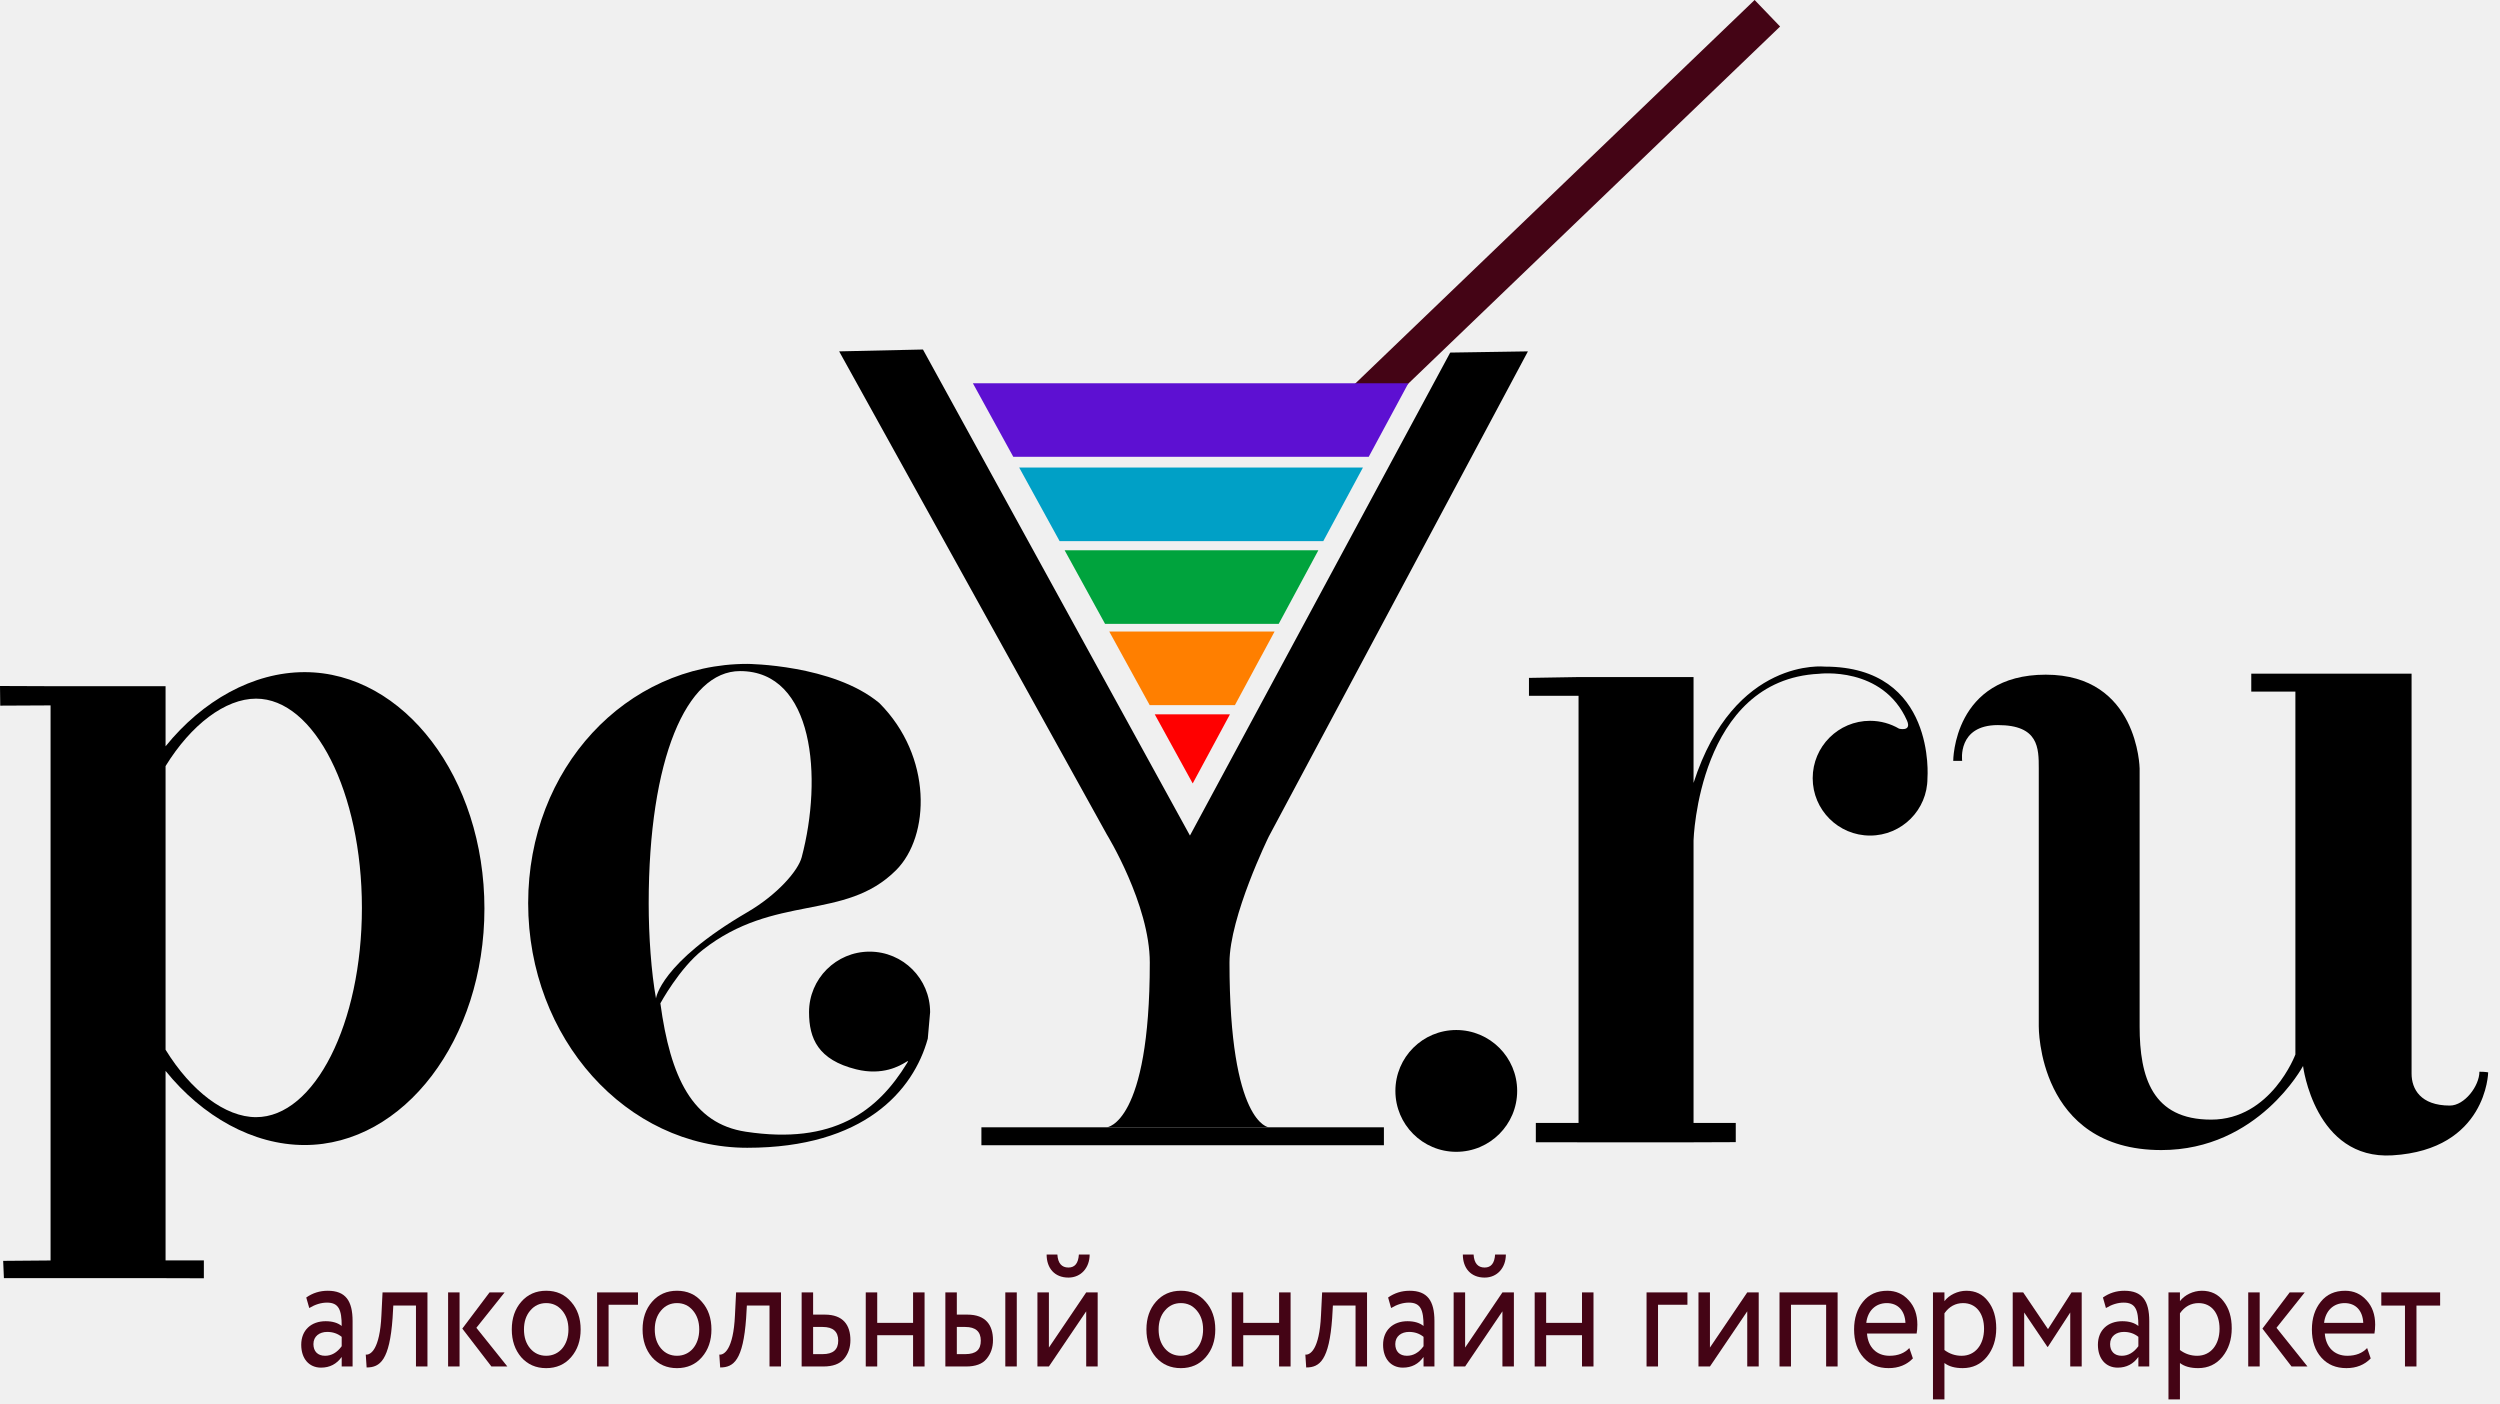
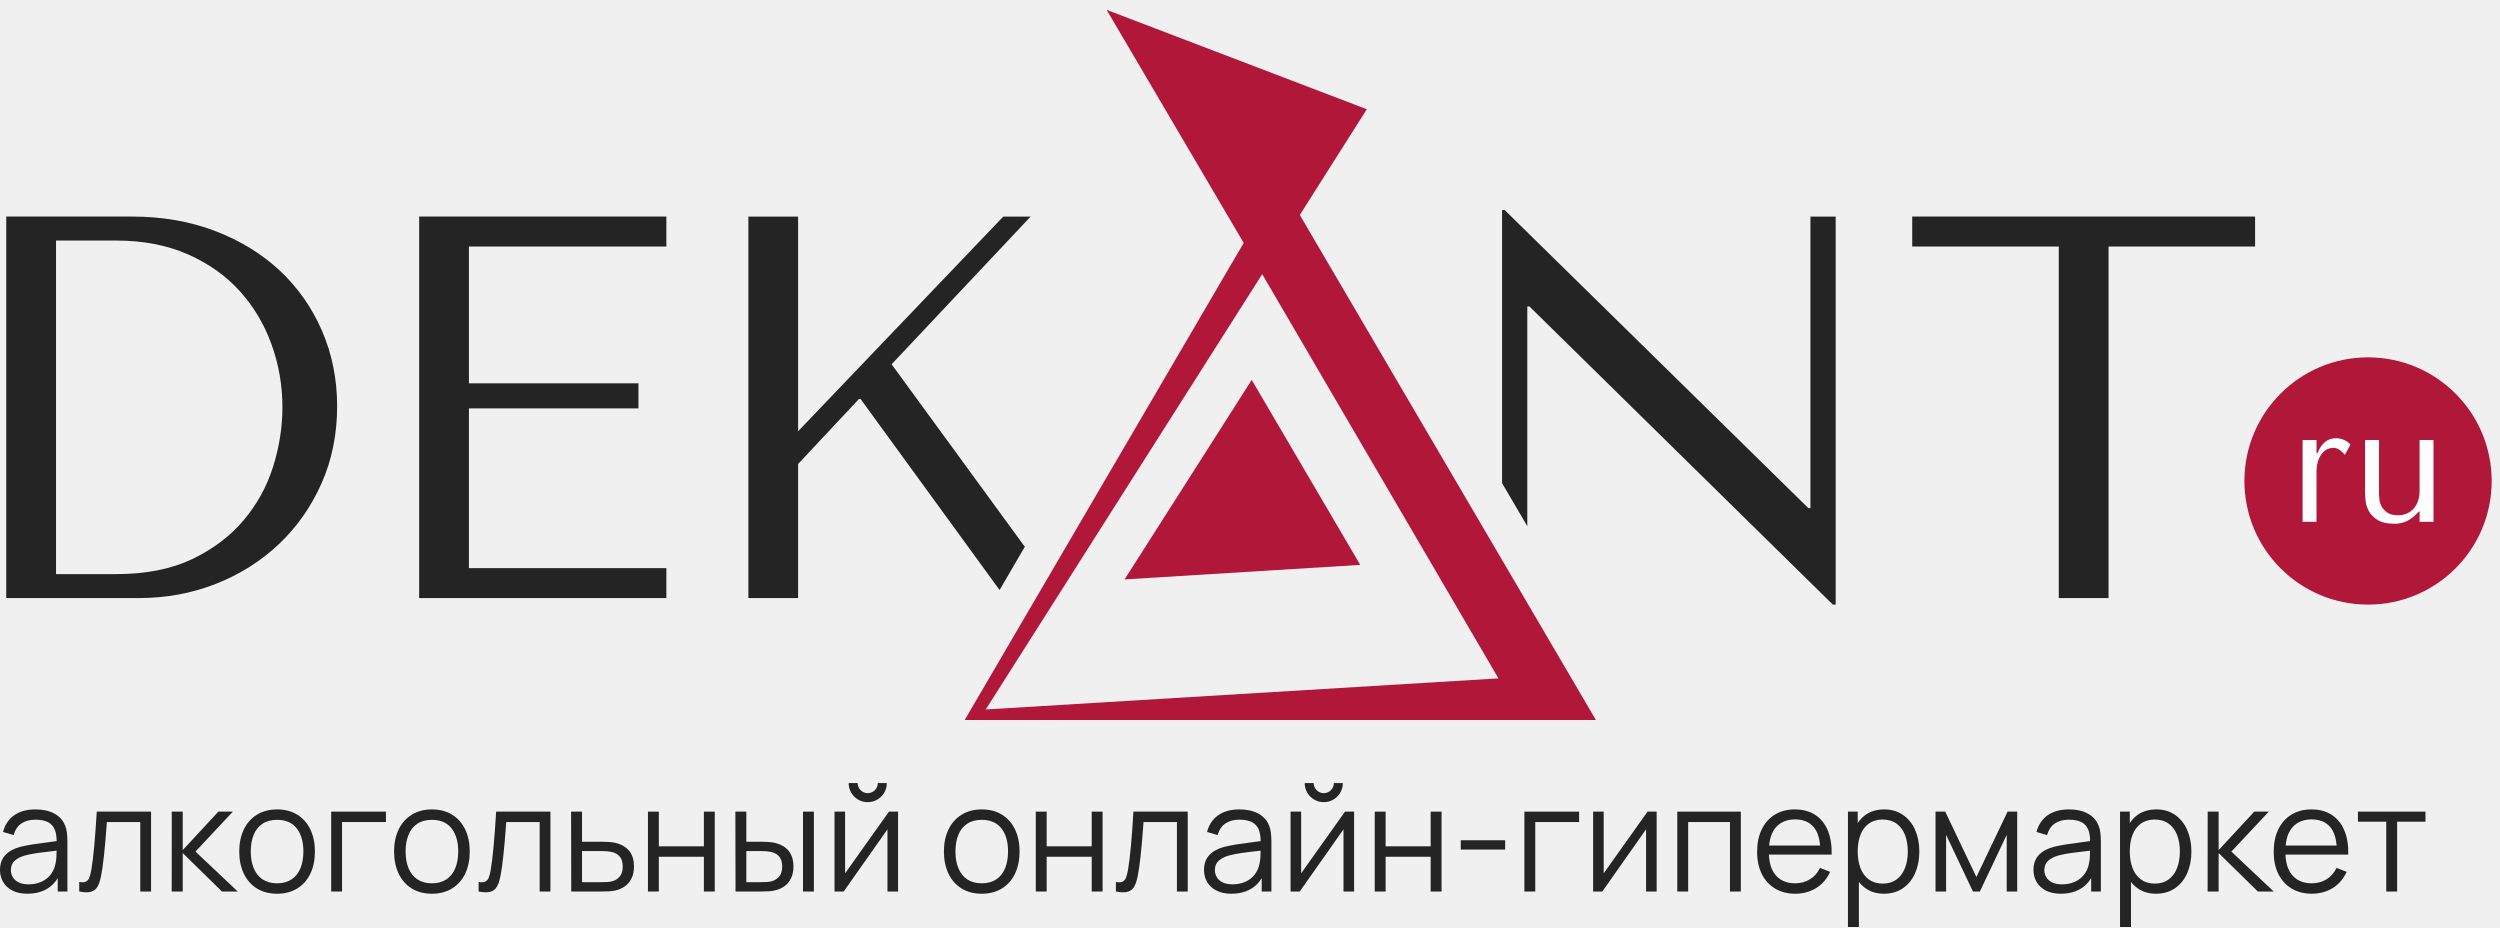
- <svg xmlns="http://www.w3.org/2000/svg" xmlns:xlink="http://www.w3.org/1999/xlink" width="114px" height="64px" viewBox="0 0 114 64" version="1.1">
+ <svg xmlns="http://www.w3.org/2000/svg" xmlns:xlink="http://www.w3.org/1999/xlink" width="151" height="56" viewBox="0 0 151 56">
  <defs>
-     <path d="M0 63.813L113.461 63.813L113.461 0L0 0L0 63.813Z" id="path_1" />
-     <clipPath id="mask_1">
-       <use xlink:href="#path_1" />
-     </clipPath>
+     <polygon id="dekant-header-logo-a" points=".48 .008 38.607 .008 38.607 42.901 .48 42.901" />
+     <polygon id="dekant-header-logo-c" points="0 55.992 150.498 55.992 150.498 .596 0 .596" />
  </defs>
-   <g id="Group-52">
-     <path d="M1.21 0C0.844 0 0.517 0.105 0.229 0.308L0.366 0.788C0.641 0.623 0.909 0.541 1.177 0.541C1.72 0.541 1.845 0.886 1.845 1.606C1.668 1.464 1.426 1.389 1.112 1.389C0.458 1.389 0 1.794 0 2.462C0 3.101 0.36 3.506 0.902 3.506C1.301 3.506 1.616 3.341 1.845 3.018L1.845 3.454L2.342 3.454L2.342 1.382C2.342 0.458 2.021 0 1.21 0ZM1.845 2.102L1.845 2.53C1.629 2.823 1.38 2.965 1.086 2.965C0.752 2.965 0.556 2.763 0.556 2.432C0.556 2.072 0.837 1.877 1.184 1.877C1.439 1.877 1.661 1.952 1.845 2.102Z" transform="translate(13.73608 58.85829)" id="Fill-1" fill="#440415" fill-rule="evenodd" stroke="none" />
-     <path d="M2.289 3.378L2.289 0.6L1.256 0.6L1.223 1.171C1.086 3.093 0.654 3.423 0.039 3.423L0 2.837C0.216 2.86 0.641 2.612 0.713 1.051L0.765 0L2.813 0L2.813 3.378L2.289 3.378Z" transform="translate(16.67896 58.93356)" id="Fill-3" fill="#440415" stroke="none" />
-     <path d="M0.523 3.378L0 3.378L0 0L0.523 0L0.523 3.378ZM1.289 1.614L2.577 0L1.89 0L0.648 1.651L1.975 3.378L2.702 3.378L1.289 1.614Z" transform="translate(20.43311 58.93346)" id="Fill-5" fill="#440415" fill-rule="evenodd" stroke="none" />
-     <path d="M0.432 0.503C0.144 0.833 0 1.254 0 1.764C0 2.275 0.144 2.695 0.432 3.033Q0.873 3.529 1.57 3.529C2.034 3.529 2.414 3.363 2.702 3.033C2.996 2.695 3.14 2.275 3.14 1.764C3.14 1.254 2.996 0.833 2.702 0.503C2.414 0.165 2.034 0 1.57 0C1.106 0 0.726 0.165 0.432 0.503ZM1.57 2.965C1.276 2.965 1.027 2.853 0.837 2.628C0.648 2.402 0.556 2.117 0.556 1.764C0.556 1.412 0.654 1.119 0.844 0.901Q1.129 0.563 1.57 0.563Q2.011 0.563 2.296 0.901C2.486 1.126 2.584 1.412 2.584 1.764C2.584 2.477 2.165 2.965 1.57 2.965Z" transform="translate(23.33716 58.85826)" id="Fill-7" fill="#440415" fill-rule="evenodd" stroke="none" />
-     <path d="M0 3.378L0 0L1.864 0L1.864 0.563L0.523 0.563L0.523 3.378L0 3.378Z" transform="translate(27.22827 58.93356)" id="Fill-9" fill="#440415" stroke="none" />
-     <path d="M0.432 0.503C0.144 0.833 0 1.254 0 1.764C0 2.275 0.144 2.695 0.432 3.033Q0.873 3.529 1.57 3.529C2.034 3.529 2.414 3.363 2.702 3.033C2.996 2.695 3.14 2.275 3.14 1.764C3.14 1.254 2.996 0.833 2.702 0.503C2.414 0.165 2.034 0 1.57 0C1.106 0 0.726 0.165 0.432 0.503ZM1.57 2.965C1.276 2.965 1.027 2.853 0.837 2.628C0.648 2.402 0.556 2.117 0.556 1.764C0.556 1.412 0.654 1.119 0.844 0.901Q1.129 0.563 1.57 0.563Q2.011 0.563 2.296 0.901C2.486 1.126 2.584 1.412 2.584 1.764C2.584 2.477 2.165 2.965 1.57 2.965Z" transform="translate(29.30151 58.85826)" id="Fill-11" fill="#440415" fill-rule="evenodd" stroke="none" />
-     <path d="M2.289 3.378L2.289 0.6L1.256 0.6L1.223 1.171C1.086 3.093 0.654 3.423 0.039 3.423L0 2.837C0.216 2.86 0.641 2.612 0.713 1.051L0.765 0L2.813 0L2.813 3.378L2.289 3.378Z" transform="translate(32.80078 58.93356)" id="Fill-13" fill="#440415" stroke="none" />
-     <path d="M0 0L0 3.378L0.994 3.378C1.419 3.378 1.733 3.265 1.93 3.033C2.126 2.8 2.224 2.515 2.224 2.177C2.224 1.494 1.897 1.013 1.059 1.013L0.523 1.013L0.523 0L0 0ZM0.523 2.815L0.523 1.576L0.961 1.576C1.432 1.576 1.668 1.787 1.668 2.2C1.668 2.612 1.432 2.815 0.955 2.815L0.523 2.815Z" transform="translate(36.55493 58.93353)" id="Fill-15" fill="#440415" fill-rule="evenodd" stroke="none" />
-     <path d="M2.158 3.378L2.158 1.952L0.523 1.952L0.523 3.378L0 3.378L0 0L0.523 0L0.523 1.389L2.158 1.389L2.158 0L2.682 0L2.682 3.378L2.158 3.378Z" transform="translate(39.47827 58.93356)" id="Fill-17" fill="#440415" stroke="none" />
-     <path d="M0 63.813L113.461 63.813L113.461 0L0 0L0 63.813Z" id="Clip-20" fill="none" stroke="none" />
-     <g clip-path="url(#mask_1)">
-       <path d="M0 0L0 3.378L0.949 3.378C1.374 3.378 1.688 3.265 1.877 3.033C2.073 2.8 2.172 2.515 2.172 2.177C2.172 1.494 1.845 1.013 1.007 1.013L0.523 1.013L0.523 0L0 0ZM3.257 3.378L2.734 3.378L2.734 0L3.257 0L3.257 3.378ZM0.523 1.576L0.523 2.815L0.902 2.815C1.406 2.815 1.616 2.612 1.616 2.199C1.616 1.787 1.38 1.576 0.909 1.576L0.523 1.576Z" transform="translate(43.10815 58.93363)" id="Fill-19" fill="#440415" fill-rule="evenodd" stroke="none" />
-       <path d="M1.413 0.593C1.106 0.593 0.935 0.398 0.909 0L0.419 0C0.419 0.623 0.785 1.051 1.413 1.051C1.989 1.051 2.381 0.601 2.381 0L1.89 0C1.864 0.398 1.707 0.593 1.413 0.593ZM0 5.105L0.523 5.105L2.224 2.59L2.224 5.105L2.747 5.105L2.747 1.727L2.224 1.727L0.523 4.242L0.523 1.727L0 1.727L0 5.105Z" transform="translate(47.30688 57.20685)" id="Fill-21" fill="#440415" fill-rule="evenodd" stroke="none" />
-       <path d="M0.432 0.503C0.144 0.833 0 1.254 0 1.764C0 2.275 0.144 2.695 0.432 3.033C0.726 3.363 1.106 3.529 1.57 3.529C2.034 3.529 2.414 3.363 2.702 3.033C2.996 2.695 3.14 2.275 3.14 1.764C3.14 1.254 2.996 0.833 2.702 0.503C2.414 0.165 2.034 0 1.57 0C1.106 0 0.726 0.165 0.432 0.503ZM1.57 2.965C1.276 2.965 1.027 2.853 0.837 2.628C0.648 2.402 0.556 2.117 0.556 1.764C0.556 1.412 0.654 1.119 0.844 0.901C1.034 0.676 1.276 0.563 1.57 0.563Q2.011 0.563 2.296 0.901C2.486 1.126 2.584 1.412 2.584 1.764C2.584 2.477 2.165 2.965 1.57 2.965Z" transform="translate(52.2771 58.85826)" id="Fill-22" fill="#440415" fill-rule="evenodd" stroke="none" />
-       <path d="M2.158 3.378L2.158 1.952L0.523 1.952L0.523 3.378L0 3.378L0 0L0.523 0L0.523 1.389L2.158 1.389L2.158 0L2.682 0L2.682 3.378L2.158 3.378Z" transform="translate(56.1687 58.93356)" id="Fill-23" fill="#440415" stroke="none" />
-       <path d="M2.289 3.378L2.289 0.6L1.256 0.6L1.223 1.171C1.086 3.093 0.654 3.423 0.039 3.423L0 2.837C0.216 2.86 0.641 2.612 0.713 1.051L0.765 0L2.813 0L2.813 3.378L2.289 3.378Z" transform="translate(59.52393 58.93356)" id="Fill-24" fill="#440415" stroke="none" />
-       <path d="M1.21 0C0.844 0 0.517 0.105 0.229 0.308L0.366 0.788C0.641 0.623 0.909 0.541 1.178 0.541C1.72 0.541 1.845 0.886 1.845 1.606C1.668 1.464 1.426 1.389 1.112 1.389C0.458 1.389 0 1.794 0 2.462C0 3.101 0.36 3.506 0.903 3.506C1.302 3.506 1.616 3.341 1.845 3.018L1.845 3.454L2.342 3.454L2.342 1.382C2.342 0.458 2.021 0 1.21 0ZM1.845 2.102L1.845 2.53C1.629 2.823 1.38 2.965 1.086 2.965C0.752 2.965 0.556 2.763 0.556 2.432C0.556 2.072 0.837 1.877 1.184 1.877C1.439 1.877 1.661 1.952 1.845 2.102Z" transform="translate(63.0686 58.85829)" id="Fill-25" fill="#440415" fill-rule="evenodd" stroke="none" />
-       <path d="M1.413 0.593C1.106 0.593 0.935 0.398 0.909 0L0.419 0C0.419 0.623 0.785 1.051 1.413 1.051C1.989 1.051 2.381 0.601 2.381 0L1.89 0C1.864 0.398 1.707 0.593 1.413 0.593ZM0 5.105L0.523 5.105L2.224 2.59L2.224 5.105L2.747 5.105L2.747 1.727L2.224 1.727L0.523 4.242L0.523 1.727L0 1.727L0 5.105Z" transform="translate(66.28638 57.20685)" id="Fill-26" fill="#440415" fill-rule="evenodd" stroke="none" />
-       <path d="M2.158 3.378L2.158 1.952L0.523 1.952L0.523 3.378L0 3.378L0 0L0.523 0L0.523 1.389L2.158 1.389L2.158 0L2.682 0L2.682 3.378L2.158 3.378Z" transform="translate(69.98145 58.93356)" id="Fill-27" fill="#440415" stroke="none" />
-       <path d="M0 3.378L0 0L1.864 0L1.864 0.563L0.523 0.563L0.523 3.378L0 3.378Z" transform="translate(75.08276 58.93356)" id="Fill-28" fill="#440415" stroke="none" />
-       <path d="M0.523 3.378L0 3.378L0 0L0.523 0L0.523 2.515L2.224 0L2.747 0L2.747 3.378L2.224 3.378L2.224 0.863L0.523 3.378Z" transform="translate(77.45044 58.93356)" id="Fill-29" fill="#440415" stroke="none" />
-       <path d="M2.126 3.378L2.126 0.563L0.523 0.563L0.523 3.378L0 3.378L0 0L2.649 0L2.649 3.378L2.126 3.378Z" transform="translate(81.14575 58.93356)" id="Fill-30" fill="#440415" stroke="none" />
-       <path d="M1.576 3.528C2.028 3.528 2.401 3.378 2.682 3.085L2.519 2.612C2.303 2.845 2.002 2.965 1.616 2.965C1.034 2.965 0.635 2.582 0.589 1.952L2.852 1.952C2.872 1.839 2.885 1.704 2.885 1.546C2.885 1.088 2.754 0.72 2.492 0.435C2.231 0.143 1.904 0 1.517 0C1.047 0 0.674 0.165 0.405 0.503C0.137 0.833 0 1.254 0 1.764C0 2.297 0.144 2.725 0.432 3.048C0.72 3.371 1.099 3.528 1.576 3.528ZM2.342 1.464L0.556 1.464C0.615 0.931 0.968 0.563 1.491 0.563C1.995 0.563 2.316 0.901 2.342 1.464Z" transform="translate(84.54639 58.85847)" id="Fill-31" fill="#440415" fill-rule="evenodd" stroke="none" />
-       <path d="M0 0.075L0 4.954L0.523 4.954L0.523 3.295C0.726 3.453 1.008 3.528 1.354 3.528C1.806 3.528 2.178 3.356 2.46 3.01C2.741 2.665 2.885 2.229 2.885 1.712C2.885 1.208 2.761 0.796 2.512 0.48C2.27 0.157 1.936 0 1.524 0C1.125 0 0.733 0.195 0.523 0.473L0.523 0.075L0 0.075ZM0.523 2.702L0.523 1.028C0.739 0.72 1.027 0.563 1.374 0.563C1.969 0.563 2.329 1.036 2.329 1.734C2.329 2.455 1.93 2.965 1.308 2.965C1.014 2.965 0.752 2.875 0.523 2.702Z" transform="translate(88.14355 58.85855)" id="Fill-32" fill="#440415" fill-rule="evenodd" stroke="none" />
-       <path d="M0 3.378L0 0L0.477 0L1.609 1.674L2.682 0L3.146 0L3.146 3.378L2.623 3.378L2.623 0.916L1.603 2.485L1.583 2.485L0.523 0.916L0.523 3.378L0 3.378Z" transform="translate(91.77979 58.93356)" id="Fill-33" fill="#440415" stroke="none" />
-       <path d="M1.21 0C0.844 0 0.517 0.105 0.229 0.308L0.366 0.788C0.641 0.623 0.909 0.541 1.178 0.541C1.72 0.541 1.845 0.886 1.845 1.606C1.668 1.464 1.426 1.389 1.112 1.389C0.458 1.389 0 1.794 0 2.462C0 3.101 0.36 3.506 0.903 3.506C1.302 3.506 1.616 3.341 1.845 3.018L1.845 3.454L2.342 3.454L2.342 1.382C2.342 0.458 2.021 0 1.21 0ZM1.845 2.102L1.845 2.53C1.629 2.823 1.38 2.965 1.086 2.965C0.752 2.965 0.556 2.763 0.556 2.432C0.556 2.072 0.837 1.877 1.184 1.877C1.439 1.877 1.661 1.952 1.845 2.102Z" transform="translate(95.66455 58.85829)" id="Fill-34" fill="#440415" fill-rule="evenodd" stroke="none" />
-       <path d="M0 0.075L0 4.954L0.523 4.954L0.523 3.295C0.726 3.453 1.008 3.528 1.354 3.528C1.806 3.528 2.178 3.356 2.46 3.01C2.741 2.665 2.885 2.229 2.885 1.712C2.885 1.208 2.761 0.796 2.512 0.48C2.27 0.157 1.936 0 1.524 0C1.125 0 0.733 0.195 0.523 0.473L0.523 0.075L0 0.075ZM0.523 2.702L0.523 1.028C0.739 0.72 1.027 0.563 1.374 0.563C1.969 0.563 2.329 1.036 2.329 1.734C2.329 2.455 1.93 2.965 1.308 2.965C1.014 2.965 0.752 2.875 0.523 2.702Z" transform="translate(98.88232 58.85855)" id="Fill-35" fill="#440415" fill-rule="evenodd" stroke="none" />
-       <path d="M0.523 3.378L0 3.378L0 0L0.523 0L0.523 3.378ZM1.289 1.614L2.577 0L1.89 0L0.648 1.651L1.975 3.378L2.702 3.378L1.289 1.614Z" transform="translate(102.5188 58.93346)" id="Fill-36" fill="#440415" fill-rule="evenodd" stroke="none" />
-       <path d="M1.576 3.528C2.028 3.528 2.401 3.378 2.682 3.085L2.519 2.612C2.303 2.845 2.002 2.965 1.616 2.965C1.034 2.965 0.635 2.582 0.589 1.952L2.852 1.952C2.872 1.839 2.885 1.704 2.885 1.546C2.885 1.088 2.754 0.72 2.492 0.435C2.231 0.143 1.904 0 1.517 0C1.047 0 0.674 0.165 0.405 0.503C0.137 0.833 0 1.254 0 1.764C0 2.297 0.144 2.725 0.432 3.048C0.72 3.371 1.099 3.528 1.576 3.528ZM2.342 1.464L0.556 1.464C0.615 0.931 0.968 0.563 1.491 0.563C1.995 0.563 2.316 0.901 2.342 1.464Z" transform="translate(105.4224 58.85847)" id="Fill-37" fill="#440415" fill-rule="evenodd" stroke="none" />
-       <path d="M0 0.601L0 0L2.682 0L2.682 0.601L1.603 0.601L1.603 3.378L1.079 3.378L1.079 0.601L0 0.601Z" transform="translate(108.5879 58.93335)" id="Fill-38" fill="#440415" stroke="none" />
-       <path d="M19.509 1.21L1.162 18.83L0 17.62L18.347 0L19.509 1.21Z" transform="translate(61.66357 -0.0001068115)" id="Fill-39" fill="#440415" stroke="none" />
-       <path d="M1.731 3.152L3.43 0L0 0L1.731 3.152Z" transform="translate(52.65625 32.57275)" id="Fill-40" fill="#FF0000" stroke="none" />
-       <path d="M1.843 3.355L5.73 3.355L7.538 0L0 0L1.843 3.355Z" transform="translate(50.58252 28.7981)" id="Fill-41" fill="#FF7F00" stroke="none" />
-       <path d="M1.843 3.355L9.761 3.355L11.569 0L0 0L1.843 3.355Z" transform="translate(48.54785 25.09347)" id="Fill-42" fill="#00A33D" stroke="none" />
-       <path d="M1.843 3.355L13.868 3.355L15.676 0L0 0L1.843 3.355Z" transform="translate(46.47461 21.3194)" id="Fill-43" fill="#00A0C6" stroke="none" />
-       <path d="M19.86 0L0 0L1.843 3.354L18.052 3.354L19.86 0Z" transform="translate(44.3623 17.47554)" id="Fill-44" fill="#5D10D2" stroke="none" />
-       <path d="M19.59 22.211C19.59 22.211 17.799 25.861 17.799 27.958C17.799 35.321 19.59 35.467 19.59 35.467L12.205 35.467C12.205 35.467 14.165 35.321 14.165 27.958C14.165 25.302 12.205 22.113 12.205 22.113L0 0.085L3.821 0L15.996 22.164L27.864 0.14L31.408 0.085L19.59 22.211Z" transform="translate(38.26563 15.9375)" id="Fill-45" fill="#000000" stroke="none" />
-       <path d="M0 0.818L18.354 0.818L18.354 0L0 0L0 0.818Z" transform="translate(44.7522 51.40488)" id="Fill-46" fill="#000000" stroke="none" />
-       <path d="M15.569 13.121C17.094 13.121 18.329 14.357 18.329 15.881L18.223 17.087C17.57 19.462 15.311 22.065 9.992 22.065C4.474 22.065 0 17.072 0 10.912C0 4.754 4.474 0 9.992 0C9.992 0 13.899 0.024 16.011 1.783C18.444 4.216 18.333 7.85 16.777 9.406C14.438 11.746 11.245 10.46 7.959 13.043C6.894 13.879 6.029 15.478 6.029 15.478C6.486 18.854 7.49 20.965 9.925 21.333C13.91 21.937 15.928 20.413 17.277 18.205C17.353 18.081 17.332 18.094 17.218 18.162C16.951 18.323 16.171 18.791 14.954 18.487C13.221 18.055 12.808 17.085 12.808 15.881C12.808 14.357 14.044 13.121 15.569 13.121ZM9.661 0.328C7.216 0.328 5.496 4.343 5.496 10.927C5.496 12.409 5.614 14.07 5.829 15.255C5.829 15.255 6.015 13.646 9.993 11.324C11.379 10.515 12.311 9.426 12.472 8.82C13.434 5.199 13.038 0.328 9.661 0.328Z" transform="translate(24.08423 30.27357)" id="Fill-47" fill="#000000" fill-rule="evenodd" stroke="none" />
-       <path d="M7.55 3.382C9.23 1.301 11.54 0 13.889 0C18.418 0 22.09 4.828 22.09 10.782C22.09 16.738 18.418 21.564 13.889 21.564C11.54 21.564 9.23 20.264 7.55 18.183L7.55 26.824L9.296 26.824L9.296 27.64L7.55 27.635L2.306 27.635L0.178 27.632L0.145 26.846L2.306 26.828L2.306 1.517L0.011 1.528L0 0.632L2.306 0.641L7.55 0.641L7.55 3.382ZM7.55 17.218C8.713 19.108 10.274 20.293 11.677 20.293C14.342 20.293 16.503 16.021 16.503 10.751C16.503 5.481 14.342 1.209 11.677 1.209C10.274 1.209 8.713 2.394 7.55 4.284L7.55 17.218Z" transform="translate(0 30.64935)" id="Fill-48" fill="#000000" fill-rule="evenodd" stroke="none" />
-       <path d="M7.505 5.312C9.367 -0.453 13.494 0.009 13.494 0.009C18.589 0.009 18.171 5.097 18.171 5.097C18.171 6.542 17 7.713 15.555 7.713C14.109 7.713 12.938 6.542 12.938 5.097C12.938 3.651 14.109 2.48 15.555 2.48C16.037 2.48 16.489 2.611 16.878 2.839C16.878 2.839 17.458 2.988 17.241 2.475C16.132 -0.034 13.226 0.336 13.226 0.336C7.714 0.604 7.505 7.934 7.505 7.934L7.505 8.139L7.505 20.816L9.43 20.816L9.43 21.693L7.505 21.7L2.261 21.7L0.313 21.699L0.313 20.816L2.261 20.816L2.261 1.341L0 1.341L0 0.523L2.261 0.485L7.505 0.485L7.505 5.04L7.505 5.312Z" transform="translate(69.7207 30.38885)" id="Fill-49" fill="#000000" stroke="none" />
-       <path d="M0.408 3.976C0.408 3.976 0.174 2.345 2.038 2.345C3.901 2.345 3.901 3.394 3.901 4.325L3.901 16.085C3.901 16.085 3.842 21.724 9.489 21.724C13.913 21.724 15.952 17.89 15.952 17.89C15.952 17.89 16.482 22.18 20.027 21.965C24.336 21.704 24.394 18.181 24.394 18.181C24.394 18.181 24.263 18.152 23.994 18.152C23.994 18.8 23.317 19.695 22.647 19.695C21.309 19.695 20.901 18.938 20.901 18.24L20.901 0L15.603 0L13.591 0L13.591 0.818L15.603 0.818L15.603 17.366C15.603 17.366 14.496 20.336 11.761 20.336C9.082 20.336 8.5 18.413 8.5 16.085L8.5 4.325C8.5 4.325 8.442 0.046 4.221 0.046C0 0.046 0 3.976 0 3.976L0.408 3.976Z" transform="translate(89.06689 30.71896)" id="Fill-50" fill="#000000" stroke="none" />
-       <path d="M5.553 2.777C5.553 4.311 4.31 5.554 2.776 5.554C1.243 5.554 0 4.311 0 2.777C0 1.243 1.243 0 2.776 0C4.31 0 5.553 1.243 5.553 2.777" transform="translate(63.62988 46.96878)" id="Fill-51" fill="#000000" stroke="none" />
+   <g fill="none" fill-rule="evenodd">
+     <path fill="#242424" d="M124.35,36.124 L124.35,14.891 L115.498,14.891 L115.498,13.08 L136.208,13.08 L136.208,14.891 L127.357,14.891 L127.357,36.124 L124.35,36.124 Z M109.351,13.081 L109.351,30.689 L109.223,30.689 L90.885,12.689 L90.725,12.689 L90.725,29.181 L92.249,31.782 L92.249,18.509 L92.377,18.509 L110.704,36.518 L110.875,36.518 L110.875,13.081 L109.351,13.081 Z M62.251,13.081 L60.599,13.081 L48.206,26.048 L48.206,13.081 L45.202,13.081 L45.202,36.125 L48.206,36.125 L48.206,28.023 L51.936,24.041 L60.375,35.637 L61.898,33.025 L53.854,22.002 L62.251,13.081 Z M40.248,13.08 L40.248,14.891 L28.323,14.891 L28.323,23.154 L38.563,23.154 L38.563,24.669 L28.323,24.669 L28.323,34.314 L40.248,34.314 L40.248,36.124 L25.317,36.124 L25.317,13.08 L40.248,13.08 Z M3.384,34.676 L7.01,34.676 C8.811,34.676 10.342,34.374 11.606,33.771 C12.869,33.167 13.907,32.383 14.72,31.417 C15.533,30.451 16.125,29.371 16.499,28.174 C16.873,26.978 17.059,25.787 17.059,24.602 C17.059,23.286 16.839,22.017 16.4,20.8 C15.961,19.581 15.318,18.507 14.473,17.574 C13.627,16.641 12.578,15.901 11.326,15.352 C10.074,14.804 8.635,14.529 7.01,14.529 L3.384,14.529 L3.384,34.676 Z M0.378,36.124 L0.378,13.08 L7.976,13.08 C9.804,13.08 11.477,13.372 12.997,13.953 C14.516,14.535 15.821,15.335 16.911,16.356 C18,17.377 18.848,18.589 19.455,19.994 C20.059,21.398 20.363,22.912 20.363,24.536 C20.363,26.227 20.049,27.779 19.421,29.194 C18.793,30.61 17.935,31.834 16.845,32.865 C15.755,33.897 14.483,34.697 13.03,35.268 C11.577,35.839 10.024,36.124 8.373,36.124 L0.378,36.124 Z" />
+     <path fill="#B11739" d="M150.497,29.051 C150.497,33.175 147.155,36.518 143.03,36.518 C138.906,36.518 135.563,33.175 135.563,29.051 C135.563,24.927 138.906,21.584 143.03,21.584 C147.155,21.584 150.497,24.927 150.497,29.051" />
+     <path fill="#FEFEFE" d="M139.917 26.575L139.917 27.366 139.977 27.366C140.095 27.069 140.247 26.845 140.431 26.694 140.615 26.542 140.846 26.466 141.123 26.466 141.156 26.466 141.207 26.471 141.276 26.482 141.345 26.491 141.421 26.511 141.503 26.54 141.586 26.57 141.667 26.612 141.75 26.664 141.833 26.717 141.904 26.783 141.963 26.861L141.627 27.475C141.568 27.389 141.474 27.297 141.345 27.198 141.217 27.099 141.076 27.05 140.925 27.05 140.813 27.05 140.698 27.076 140.579 27.129 140.46 27.182 140.352 27.267 140.253 27.386 140.154 27.505 140.074 27.657 140.011 27.845 139.949 28.033 139.917 28.262 139.917 28.532L139.917 31.516 139.077 31.516 139.077 26.575 139.917 26.575zM143.692 26.575L143.692 29.836C143.692 29.903 143.699 30.006 143.712 30.147 143.725 30.289 143.77 30.433 143.845 30.578 143.921 30.722 144.037 30.85 144.192 30.958 144.346 31.067 144.562 31.121 144.839 31.121 145.01 31.121 145.175 31.092 145.333 31.032 145.491 30.973 145.629 30.882 145.748 30.76 145.866 30.638 145.962 30.485 146.035 30.301 146.107 30.116 146.143 29.895 146.143 29.639L146.143 26.575 146.983 26.575 146.983 31.516 146.143 31.516 146.143 30.894 146.104 30.894 145.945 31.052C145.715 31.282 145.486 31.439 145.259 31.522 145.031 31.603 144.822 31.642 144.631 31.635 144.196 31.635 143.859 31.561 143.618 31.413 143.378 31.264 143.201 31.09 143.089 30.889 142.977 30.688 142.91 30.484 142.886 30.276 142.864 30.069 142.852 29.906 142.852 29.788L142.852 26.575 143.692 26.575z" />
+     <g transform="translate(57.787 .588)">
+       <mask id="dekant-header-logo-b" fill="#fff">
+         <use xlink:href="#dekant-header-logo-a" />
+       </mask>
+       <path fill="#B11739" d="M1.752,42.264 L18.45,15.972 L32.719,40.386 L1.752,42.264 Z M20.722,12.396 L24.769,6.01 L9.054,0.008 L17.332,14.085 L0.48,42.901 L34.183,42.901 L36.009,42.901 L38.607,42.901 L20.722,12.396 Z" mask="url(#dekant-header-logo-b)" />
    </g>
+     <polygon fill="#B11739" points="75.604 22.947 67.923 34.997 82.158 34.118" />
+     <path fill="#242424" d="M3.356 52.145C3.311 52.392 3.218 52.611 3.077 52.802 2.935 52.993 2.749 53.143 2.518 53.251 2.287 53.36 2.023 53.414 1.725 53.414 1.481 53.414 1.278 53.374 1.117 53.291.956 53.209.84 53.103.767 52.972.694 52.84.657 52.701.657 52.552.657 52.313.735 52.125.892 51.986 1.047 51.848 1.248 51.744 1.493 51.676 1.722 51.613 1.984 51.561 2.279 51.52 2.574 51.478 2.938 51.433 3.369 51.386L3.418 51.379C3.417 51.524 3.414 51.657 3.407 51.768 3.4 51.9 3.383 52.026 3.356 52.145M3.928 49.853C3.803 49.544 3.587 49.305 3.278 49.138 2.97 48.972 2.593 48.888 2.149 48.888 1.622 48.888 1.191 49.006.856 49.243.521 49.48.297 49.816.183 50.251L.823 50.438C.912 50.123 1.069 49.889 1.294 49.737 1.519 49.585 1.801 49.509 2.14 49.509 2.456 49.509 2.71 49.559 2.9 49.659 3.091 49.759 3.228 49.911 3.311 50.117 3.385 50.297 3.417 50.531 3.422 50.804 3.362 50.81 3.301 50.817 3.236 50.827 2.732 50.892 2.334 50.947 2.042 50.991 1.75 51.034 1.479 51.087 1.229 51.149.845 51.247.544 51.411.327 51.64.109 51.869 0 52.174 0 52.552 0 52.814.063 53.054.188 53.271.313 53.489.5 53.661.749 53.789.997 53.918 1.297 53.981 1.649 53.981 1.97 53.981 2.263 53.933 2.525 53.837 2.786 53.739 3.013 53.596 3.204 53.405 3.313 53.298 3.404 53.173 3.486 53.038L3.486 53.847 4.071 53.847 4.071 50.849C4.071 50.65 4.061 50.467 4.042 50.3 4.023 50.133 3.985 49.984 3.928 49.853M5.692 51.104C5.642 51.661 5.582 52.145 5.514 52.556 5.479 52.756 5.437 52.91 5.393 53.019 5.349 53.127 5.28 53.204 5.185 53.251 5.091 53.297 4.959 53.304 4.786 53.271L4.786 53.847C5.086 53.907 5.323 53.912 5.493 53.863 5.665 53.814 5.796 53.714 5.884 53.564 5.974 53.414 6.047 53.197 6.104 52.914 6.223 52.321 6.335 51.304 6.439 49.862L6.452 49.651 8.472 49.651 8.472 53.847 9.124 53.847 9.124 49.022 5.844 49.022C5.794 49.853 5.743 50.547 5.692 51.104" />
+     <polygon fill="#242424" points="14.066 49.022 13.19 49.022 11.037 51.345 11.037 49.022 10.375 49.022 10.371 53.848 11.037 53.848 11.037 51.524 13.405 53.848 14.361 53.848 11.805 51.435" />
+     <path fill="#242424" d="M18.148,52.44 C18.03,52.729 17.852,52.953 17.614,53.113 C17.375,53.272 17.082,53.352 16.734,53.352 C16.391,53.352 16.101,53.273 15.864,53.117 C15.628,52.961 15.449,52.738 15.329,52.449 C15.207,52.16 15.147,51.821 15.147,51.43 C15.147,51.046 15.205,50.711 15.322,50.425 C15.438,50.139 15.614,49.917 15.851,49.757 C16.088,49.598 16.382,49.518 16.734,49.518 C17.252,49.518 17.646,49.688 17.917,50.027 C18.188,50.367 18.324,50.835 18.324,51.43 C18.324,51.815 18.265,52.151 18.148,52.44 M17.96,49.209 C17.616,48.996 17.207,48.888 16.734,48.888 C16.272,48.888 15.868,48.994 15.523,49.205 C15.177,49.417 14.912,49.715 14.728,50.098 C14.542,50.483 14.45,50.927 14.45,51.43 C14.45,51.931 14.541,52.374 14.723,52.76 C14.905,53.146 15.167,53.445 15.511,53.66 C15.855,53.874 16.263,53.981 16.734,53.981 C17.204,53.981 17.612,53.875 17.955,53.662 C18.3,53.449 18.563,53.15 18.747,52.766 C18.929,52.382 19.021,51.937 19.021,51.43 C19.021,50.93 18.93,50.489 18.749,50.105 C18.567,49.722 18.304,49.425 17.96,49.209" />
+     <polygon fill="#242424" points="20.004 53.848 20.661 53.848 20.661 49.652 23.31 49.652 23.31 49.022 20.004 49.022" />
+     <path fill="#242424" d="M27.499 52.44C27.381 52.729 27.203 52.953 26.966 53.113 26.727 53.272 26.434 53.352 26.085 53.352 25.743 53.352 25.452 53.273 25.216 53.117 24.979 52.961 24.801 52.738 24.68 52.449 24.559 52.16 24.499 51.821 24.499 51.43 24.499 51.046 24.557 50.711 24.673 50.425 24.789 50.139 24.966 49.917 25.203 49.757 25.439 49.598 25.734 49.518 26.085 49.518 26.603 49.518 26.998 49.688 27.269 50.027 27.54 50.367 27.676 50.835 27.676 51.43 27.676 51.815 27.617 52.151 27.499 52.44M27.312 49.209C26.967 48.996 26.559 48.888 26.085 48.888 25.623 48.888 25.219 48.994 24.875 49.205 24.529 49.417 24.263 49.715 24.079 50.098 23.894 50.483 23.802 50.927 23.802 51.43 23.802 51.931 23.893 52.374 24.074 52.76 24.256 53.146 24.519 53.445 24.863 53.66 25.207 53.874 25.614 53.981 26.085 53.981 26.556 53.981 26.963 53.875 27.307 53.662 27.651 53.449 27.915 53.15 28.098 52.766 28.281 52.382 28.373 51.937 28.373 51.43 28.373 50.93 28.282 50.489 28.101 50.105 27.918 49.722 27.655 49.425 27.312 49.209M29.815 51.104C29.765 51.661 29.705 52.145 29.637 52.556 29.602 52.756 29.56 52.91 29.516 53.019 29.472 53.127 29.403 53.204 29.308 53.251 29.214 53.297 29.082 53.304 28.909 53.271L28.909 53.847C29.209 53.907 29.446 53.912 29.616 53.863 29.788 53.814 29.919 53.714 30.007 53.564 30.097 53.414 30.17 53.197 30.227 52.914 30.346 52.321 30.458 51.304 30.562 49.862L30.575 49.651 32.595 49.651 32.595 53.847 33.247 53.847 33.247 49.022 29.967 49.022C29.917 49.853 29.866 50.547 29.815 51.104M37.436 52.936C37.318 53.079 37.169 53.175 36.987 53.226 36.901 53.25 36.802 53.266 36.692 53.273 36.582 53.281 36.457 53.284 36.317 53.284L35.155 53.284 35.155 51.404 36.317 51.404C36.57 51.404 36.773 51.42 36.924 51.453 37.145 51.5 37.315 51.595 37.434 51.738 37.553 51.881 37.613 52.082 37.613 52.342 37.613 52.595 37.554 52.793 37.436 52.936M37.059 50.885C36.886 50.856 36.628 50.84 36.285 50.84L35.155 50.84 35.155 49.022 34.494 49.022 34.503 53.847 36.344 53.847C36.507 53.847 36.657 53.843 36.793 53.834 36.928 53.825 37.053 53.809 37.166 53.785 37.389 53.734 37.585 53.648 37.753 53.526 37.921 53.404 38.053 53.243 38.149 53.044 38.244 52.844 38.292 52.61 38.292 52.342 38.292 51.913 38.182 51.581 37.963 51.345 37.745 51.11 37.443 50.957 37.059 50.885" />
+     <polygon fill="#242424" points="42.514 51.118 39.793 51.118 39.793 49.022 39.136 49.022 39.136 53.848 39.793 53.848 39.793 51.748 42.514 51.748 42.514 53.848 43.171 53.848 43.171 49.022 42.514 49.022" />
+     <path fill="#242424" d="M47.066,52.936 C46.947,53.079 46.797,53.175 46.615,53.226 C46.529,53.25 46.431,53.266 46.322,53.273 C46.213,53.281 46.089,53.284 45.949,53.284 L45.078,53.284 L45.078,51.404 L45.949,51.404 C46.2,51.404 46.402,51.42 46.557,51.453 C46.775,51.5 46.944,51.595 47.064,51.738 C47.184,51.881 47.245,52.082 47.245,52.342 C47.245,52.595 47.185,52.793 47.066,52.936 M46.691,50.885 C46.515,50.856 46.258,50.84 45.918,50.84 L45.078,50.84 L45.078,49.022 L44.417,49.022 L44.426,53.847 L45.976,53.847 C46.139,53.847 46.29,53.843 46.425,53.834 C46.561,53.825 46.683,53.809 46.794,53.785 C47.017,53.734 47.214,53.648 47.383,53.526 C47.553,53.404 47.686,53.243 47.781,53.044 C47.876,52.844 47.924,52.61 47.924,52.342 C47.924,51.532 47.513,51.046 46.691,50.885" />
+     <mask id="dekant-header-logo-d" fill="#fff">
+       <use xlink:href="#dekant-header-logo-c" />
+     </mask>
+     <polygon fill="#242424" points="48.501 53.848 49.158 53.848 49.158 49.022 48.501 49.022" mask="url(#dekant-header-logo-d)" />
+     <polygon fill="#242424" points="51.044 52.749 51.044 49.022 50.405 49.022 50.405 53.848 50.958 53.848 53.603 50.09 53.603 53.848 54.243 53.848 54.243 49.022 53.693 49.022" mask="url(#dekant-header-logo-d)" />
+     <path fill="#242424" d="M51.832 48.296C52.009 48.399 52.202 48.45 52.411 48.45 52.619 48.45 52.812 48.399 52.989 48.296 53.166 48.193 53.307 48.053 53.409 47.876 53.512 47.699 53.563 47.506 53.563 47.297L53.018 47.297C53.018 47.408 52.991 47.509 52.938 47.601 52.884 47.693 52.811 47.767 52.716 47.823 52.623 47.877 52.52 47.905 52.411 47.905 52.3 47.905 52.199 47.877 52.107 47.823 52.015 47.767 51.941 47.693 51.885 47.601 51.831 47.509 51.803 47.408 51.803 47.297L51.258 47.297C51.258 47.506 51.309 47.699 51.412 47.876 51.515 48.053 51.655 48.193 51.832 48.296M60.71 52.44C60.592 52.729 60.414 52.953 60.176 53.113 59.937 53.272 59.644 53.352 59.296 53.352 58.953 53.352 58.663 53.273 58.426 53.117 58.19 52.961 58.011 52.738 57.891 52.449 57.769 52.16 57.709 51.821 57.709 51.43 57.709 51.046 57.767 50.711 57.884 50.425 58 50.139 58.176 49.917 58.413 49.757 58.65 49.598 58.944 49.518 59.296 49.518 59.814 49.518 60.208 49.688 60.479 50.027 60.75 50.367 60.886 50.835 60.886 51.43 60.886 51.815 60.827 52.151 60.71 52.44M60.522 49.209C60.178 48.996 59.769 48.888 59.296 48.888 58.834 48.888 58.43 48.994 58.085 49.205 57.739 49.417 57.474 49.715 57.29 50.098 57.104 50.483 57.012 50.927 57.012 51.43 57.012 51.931 57.103 52.374 57.285 52.76 57.467 53.146 57.729 53.445 58.073 53.66 58.417 53.874 58.825 53.981 59.296 53.981 59.766 53.981 60.174 53.875 60.517 53.662 60.862 53.449 61.125 53.15 61.309 52.766 61.491 52.382 61.583 51.937 61.583 51.43 61.583 50.93 61.492 50.489 61.311 50.105 61.129 49.722 60.866 49.425 60.522 49.209" mask="url(#dekant-header-logo-d)" />
+     <polygon fill="#242424" points="65.94 51.118 63.219 51.118 63.219 49.022 62.562 49.022 62.562 53.848 63.219 53.848 63.219 51.748 65.94 51.748 65.94 53.848 66.597 53.848 66.597 49.022 65.94 49.022" mask="url(#dekant-header-logo-d)" />
+     <path fill="#242424" d="M68.307 51.104C68.257 51.661 68.197 52.145 68.129 52.556 68.093 52.756 68.052 52.91 68.008 53.019 67.964 53.127 67.894 53.204 67.8 53.251 67.706 53.297 67.573 53.304 67.401 53.271L67.401 53.847C67.701 53.907 67.937 53.912 68.108 53.863 68.28 53.814 68.41 53.714 68.499 53.564 68.589 53.414 68.662 53.197 68.718 52.914 68.838 52.321 68.95 51.304 69.054 49.862L69.067 49.651 71.086 49.651 71.086 53.847 71.739 53.847 71.739 49.022 68.459 49.022C68.409 49.853 68.358 50.547 68.307 51.104M76.078 52.145C76.033 52.392 75.94 52.611 75.798 52.802 75.657 52.993 75.471 53.143 75.24 53.251 75.009 53.36 74.745 53.414 74.447 53.414 74.203 53.414 74 53.374 73.839 53.291 73.679 53.209 73.561 53.103 73.489 52.972 73.415 52.84 73.379 52.701 73.379 52.552 73.379 52.313 73.458 52.125 73.614 51.986 73.77 51.848 73.97 51.744 74.215 51.676 74.444 51.613 74.706 51.561 75.001 51.52 75.296 51.478 75.659 51.433 76.091 51.386L76.14 51.379C76.138 51.524 76.135 51.657 76.129 51.768 76.122 51.9 76.104 52.026 76.078 52.145M76.65 49.853C76.524 49.544 76.308 49.305 76 49.138 75.692 48.972 75.315 48.888 74.871 48.888 74.344 48.888 73.913 49.006 73.578 49.243 73.242 49.48 73.018 49.816 72.905 50.251L73.545 50.438C73.633 50.123 73.791 49.889 74.016 49.737 74.24 49.585 74.523 49.509 74.862 49.509 75.178 49.509 75.431 49.559 75.622 49.659 75.813 49.759 75.95 49.911 76.033 50.117 76.106 50.297 76.139 50.531 76.143 50.804 76.084 50.81 76.023 50.817 75.957 50.827 75.453 50.892 75.056 50.947 74.764 50.991 74.472 51.034 74.201 51.087 73.951 51.149 73.567 51.247 73.266 51.411 73.048 51.64 72.831 51.869 72.722 52.174 72.722 52.552 72.722 52.814 72.785 53.054 72.91 53.271 73.035 53.489 73.222 53.661 73.471 53.789 73.719 53.918 74.019 53.981 74.371 53.981 74.693 53.981 74.984 53.933 75.247 53.837 75.509 53.739 75.735 53.596 75.926 53.405 76.034 53.298 76.125 53.173 76.207 53.038L76.207 53.847 76.793 53.847 76.793 50.849C76.793 50.65 76.783 50.467 76.763 50.3 76.744 50.133 76.706 49.984 76.65 49.853M79.377 48.296C79.554 48.399 79.747 48.45 79.956 48.45 80.164 48.45 80.357 48.399 80.534 48.296 80.711 48.193 80.852 48.053 80.954 47.876 81.057 47.699 81.108 47.506 81.108 47.297L80.563 47.297C80.563 47.408 80.536 47.509 80.483 47.601 80.43 47.693 80.356 47.767 80.262 47.823 80.168 47.877 80.066 47.905 79.956 47.905 79.845 47.905 79.744 47.877 79.652 47.823 79.56 47.767 79.486 47.693 79.43 47.601 79.376 47.509 79.348 47.408 79.348 47.297L78.803 47.297C78.803 47.506 78.854 47.699 78.957 47.876 79.06 48.053 79.2 48.193 79.377 48.296" mask="url(#dekant-header-logo-d)" />
+     <polygon fill="#242424" points="78.589 52.749 78.589 49.022 77.95 49.022 77.95 53.848 78.503 53.848 81.148 50.09 81.148 53.848 81.788 53.848 81.788 49.022 81.238 49.022" mask="url(#dekant-header-logo-d)" />
+     <polygon fill="#242424" points="86.412 51.118 83.691 51.118 83.691 49.022 83.034 49.022 83.034 53.848 83.691 53.848 83.691 51.748 86.412 51.748 86.412 53.848 87.069 53.848 87.069 49.022 86.412 49.022" mask="url(#dekant-header-logo-d)" />
+     <polygon fill="#242424" points="88.23 51.314 90.911 51.314 90.911 50.751 88.23 50.751" mask="url(#dekant-header-logo-d)" />
+     <polygon fill="#242424" points="92.073 53.848 92.73 53.848 92.73 49.652 95.379 49.652 95.379 49.022 92.073 49.022" mask="url(#dekant-header-logo-d)" />
+     <polygon fill="#242424" points="96.863 52.749 96.863 49.022 96.224 49.022 96.224 53.848 96.778 53.848 99.423 50.09 99.423 53.848 100.062 53.848 100.062 49.022 99.512 49.022" mask="url(#dekant-header-logo-d)" />
+     <polygon fill="#242424" points="101.308 53.848 101.965 53.848 101.965 49.652 104.49 49.652 104.49 53.848 105.146 53.848 105.146 49.022 101.308 49.022" mask="url(#dekant-header-logo-d)" />
+     <path fill="#242424" d="M107.557 49.717C107.796 49.566 108.088 49.491 108.431 49.491 108.758 49.491 109.035 49.563 109.261 49.706 109.487 49.849 109.659 50.06 109.775 50.34 109.859 50.543 109.905 50.795 109.933 51.069L106.855 51.069C106.882 50.814 106.928 50.576 107.012 50.378 107.135 50.087 107.317 49.867 107.557 49.717L107.557 49.717zM110.28 51.618L110.633 51.618C110.647 51.055 110.569 50.568 110.397 50.157 110.224 49.746 109.968 49.431 109.63 49.214 109.292 48.997 108.886 48.888 108.413 48.888 107.95 48.888 107.548 48.992 107.206 49.201 106.863 49.409 106.599 49.706 106.41 50.092 106.223 50.478 106.129 50.933 106.129 51.457 106.129 51.963 106.224 52.408 106.413 52.789 106.602 53.17 106.871 53.464 107.219 53.671 107.568 53.878 107.974 53.981 108.439 53.981 108.749 53.981 109.04 53.93 109.312 53.827 109.585 53.725 109.827 53.574 110.037 53.377 110.247 53.178 110.414 52.939 110.54 52.659L109.927 52.422C109.778 52.726 109.574 52.957 109.315 53.114 109.056 53.273 108.755 53.352 108.413 53.352 108.079 53.352 107.793 53.276 107.554 53.126 107.317 52.976 107.135 52.758 107.012 52.472 106.908 52.233 106.858 51.941 106.841 51.618L109.963 51.618 110.28 51.618zM115.061 52.429C114.948 52.722 114.777 52.952 114.552 53.119 114.325 53.286 114.048 53.369 113.721 53.369 113.389 53.369 113.112 53.287 112.885 53.124 112.658 52.96 112.489 52.732 112.375 52.44 112.262 52.148 112.206 51.812 112.206 51.43 112.206 51.046 112.262 50.709 112.373 50.42 112.485 50.132 112.653 49.906 112.878 49.744 113.103 49.582 113.379 49.5 113.708 49.5 114.041 49.5 114.322 49.583 114.552 49.748 114.78 49.913 114.951 50.142 115.063 50.433 115.175 50.726 115.231 51.058 115.231 51.43 115.231 51.802 115.174 52.135 115.061 52.429M114.938 49.219C114.618 48.998 114.243 48.888 113.814 48.888 113.373 48.888 112.996 48.996 112.682 49.215 112.492 49.346 112.34 49.518 112.206 49.71L112.206 49.022 111.616 49.022 111.616 55.992 112.277 55.992 112.277 53.266C112.393 53.412 112.524 53.541 112.675 53.649 112.985 53.871 113.356 53.981 113.787 53.981 114.229 53.981 114.61 53.871 114.934 53.651 115.256 53.431 115.503 53.127 115.673 52.74 115.843 52.352 115.928 51.916 115.928 51.43 115.928 50.948 115.843 50.514 115.673 50.128 115.503 49.742 115.258 49.439 114.938 49.219" mask="url(#dekant-header-logo-d)" />
+     <polygon fill="#242424" points="119.373 52.972 117.492 49.022 116.906 49.022 116.906 53.848 117.545 53.848 117.545 50.425 119.167 53.848 119.583 53.848 121.205 50.425 121.205 53.848 121.839 53.848 121.839 49.022 121.258 49.022" mask="url(#dekant-header-logo-d)" />
+     <path fill="#242424" d="M126.177 52.145C126.132 52.392 126.04 52.611 125.898 52.802 125.757 52.993 125.57 53.143 125.34 53.251 125.108 53.36 124.844 53.414 124.547 53.414 124.302 53.414 124.1 53.374 123.938 53.291 123.778 53.209 123.661 53.103 123.588 52.972 123.515 52.84 123.478 52.701 123.478 52.552 123.478 52.313 123.557 52.125 123.713 51.986 123.869 51.848 124.07 51.744 124.314 51.676 124.544 51.613 124.805 51.561 125.1 51.52 125.396 51.478 125.759 51.433 126.19 51.386L126.239 51.379C126.238 51.524 126.235 51.657 126.228 51.768 126.221 51.9 126.204 52.026 126.177 52.145M126.749 49.853C126.624 49.544 126.408 49.305 126.099 49.138 125.791 48.972 125.415 48.888 124.971 48.888 124.444 48.888 124.012 49.006 123.677 49.243 123.342 49.48 123.118 49.816 123.005 50.251L123.644 50.438C123.733 50.123 123.89 49.889 124.115 49.737 124.34 49.585 124.622 49.509 124.962 49.509 125.278 49.509 125.531 49.559 125.721 49.659 125.912 49.759 126.049 49.911 126.132 50.117 126.206 50.297 126.239 50.531 126.243 50.804 126.183 50.81 126.122 50.817 126.057 50.827 125.553 50.892 125.155 50.947 124.864 50.991 124.572 51.034 124.301 51.087 124.05 51.149 123.666 51.247 123.365 51.411 123.148 51.64 122.93 51.869 122.821 52.174 122.821 52.552 122.821 52.814 122.884 53.054 123.01 53.271 123.135 53.489 123.321 53.661 123.57 53.789 123.819 53.918 124.119 53.981 124.47 53.981 124.792 53.981 125.084 53.933 125.346 53.837 125.608 53.739 125.835 53.596 126.025 53.405 126.134 53.298 126.225 53.173 126.307 53.038L126.307 53.847 126.892 53.847 126.892 50.849C126.892 50.65 126.883 50.467 126.863 50.3 126.844 50.133 126.806 49.984 126.749 49.853M131.495 52.429C131.381 52.722 131.211 52.952 130.985 53.119 130.759 53.286 130.482 53.369 130.154 53.369 129.823 53.369 129.545 53.287 129.319 53.124 129.092 52.96 128.923 52.732 128.809 52.44 128.696 52.148 128.639 51.812 128.639 51.43 128.639 51.046 128.695 50.709 128.807 50.42 128.919 50.132 129.087 49.906 129.312 49.744 129.537 49.582 129.813 49.5 130.141 49.5 130.474 49.5 130.756 49.583 130.985 49.748 131.214 49.913 131.385 50.142 131.497 50.433 131.608 50.726 131.664 51.058 131.664 51.43 131.664 51.802 131.607 52.135 131.495 52.429M131.372 49.219C131.051 48.998 130.677 48.888 130.248 48.888 129.807 48.888 129.429 48.996 129.115 49.215 128.926 49.346 128.773 49.518 128.639 49.71L128.639 49.022 128.05 49.022 128.05 55.992 128.711 55.992 128.711 53.266C128.826 53.412 128.958 53.541 129.109 53.649 129.418 53.871 129.79 53.981 130.221 53.981 130.662 53.981 131.044 53.871 131.367 53.651 131.69 53.431 131.937 53.127 132.106 52.74 132.276 52.352 132.361 51.916 132.361 51.43 132.361 50.948 132.276 50.514 132.106 50.128 131.937 49.742 131.692 49.439 131.372 49.219" mask="url(#dekant-header-logo-d)" />
+     <polygon fill="#242424" points="137.035 49.022 136.159 49.022 134.006 51.345 134.006 49.022 133.344 49.022 133.34 53.848 134.006 53.848 134.006 51.524 136.374 53.848 137.33 53.848 134.774 51.435" mask="url(#dekant-header-logo-d)" />
+     <path fill="#242424" d="M138.757,49.717 C138.997,49.566 139.288,49.491 139.631,49.491 C139.959,49.491 140.235,49.563 140.461,49.706 C140.688,49.849 140.859,50.06 140.976,50.34 C141.06,50.543 141.105,50.795 141.133,51.069 L138.056,51.069 C138.083,50.814 138.128,50.576 138.212,50.378 C138.336,50.087 138.518,49.867 138.757,49.717 L138.757,49.717 Z M141.48,51.618 L141.833,51.618 C141.848,51.055 141.77,50.568 141.597,50.157 C141.424,49.746 141.169,49.431 140.83,49.214 C140.492,48.997 140.086,48.888 139.613,48.888 C139.151,48.888 138.749,48.992 138.406,49.201 C138.064,49.409 137.799,49.706 137.611,50.092 C137.424,50.478 137.33,50.933 137.33,51.457 C137.33,51.963 137.424,52.408 137.613,52.789 C137.802,53.17 138.071,53.464 138.42,53.671 C138.768,53.878 139.175,53.981 139.639,53.981 C139.949,53.981 140.24,53.93 140.513,53.827 C140.786,53.725 141.027,53.574 141.237,53.377 C141.447,53.178 141.615,52.939 141.74,52.659 L141.128,52.422 C140.979,52.726 140.775,52.957 140.515,53.114 C140.257,53.273 139.956,53.352 139.613,53.352 C139.279,53.352 138.993,53.276 138.755,53.126 C138.517,52.976 138.336,52.758 138.212,52.472 C138.109,52.233 138.058,51.941 138.042,51.618 L141.163,51.618 L141.48,51.618 Z" mask="url(#dekant-header-logo-d)" />
+     <polygon fill="#242424" points="142.419 49.022 142.419 49.63 144.13 49.63 144.13 53.848 144.787 53.848 144.787 49.63 146.498 49.63 146.498 49.022" mask="url(#dekant-header-logo-d)" />
  </g>
</svg>
